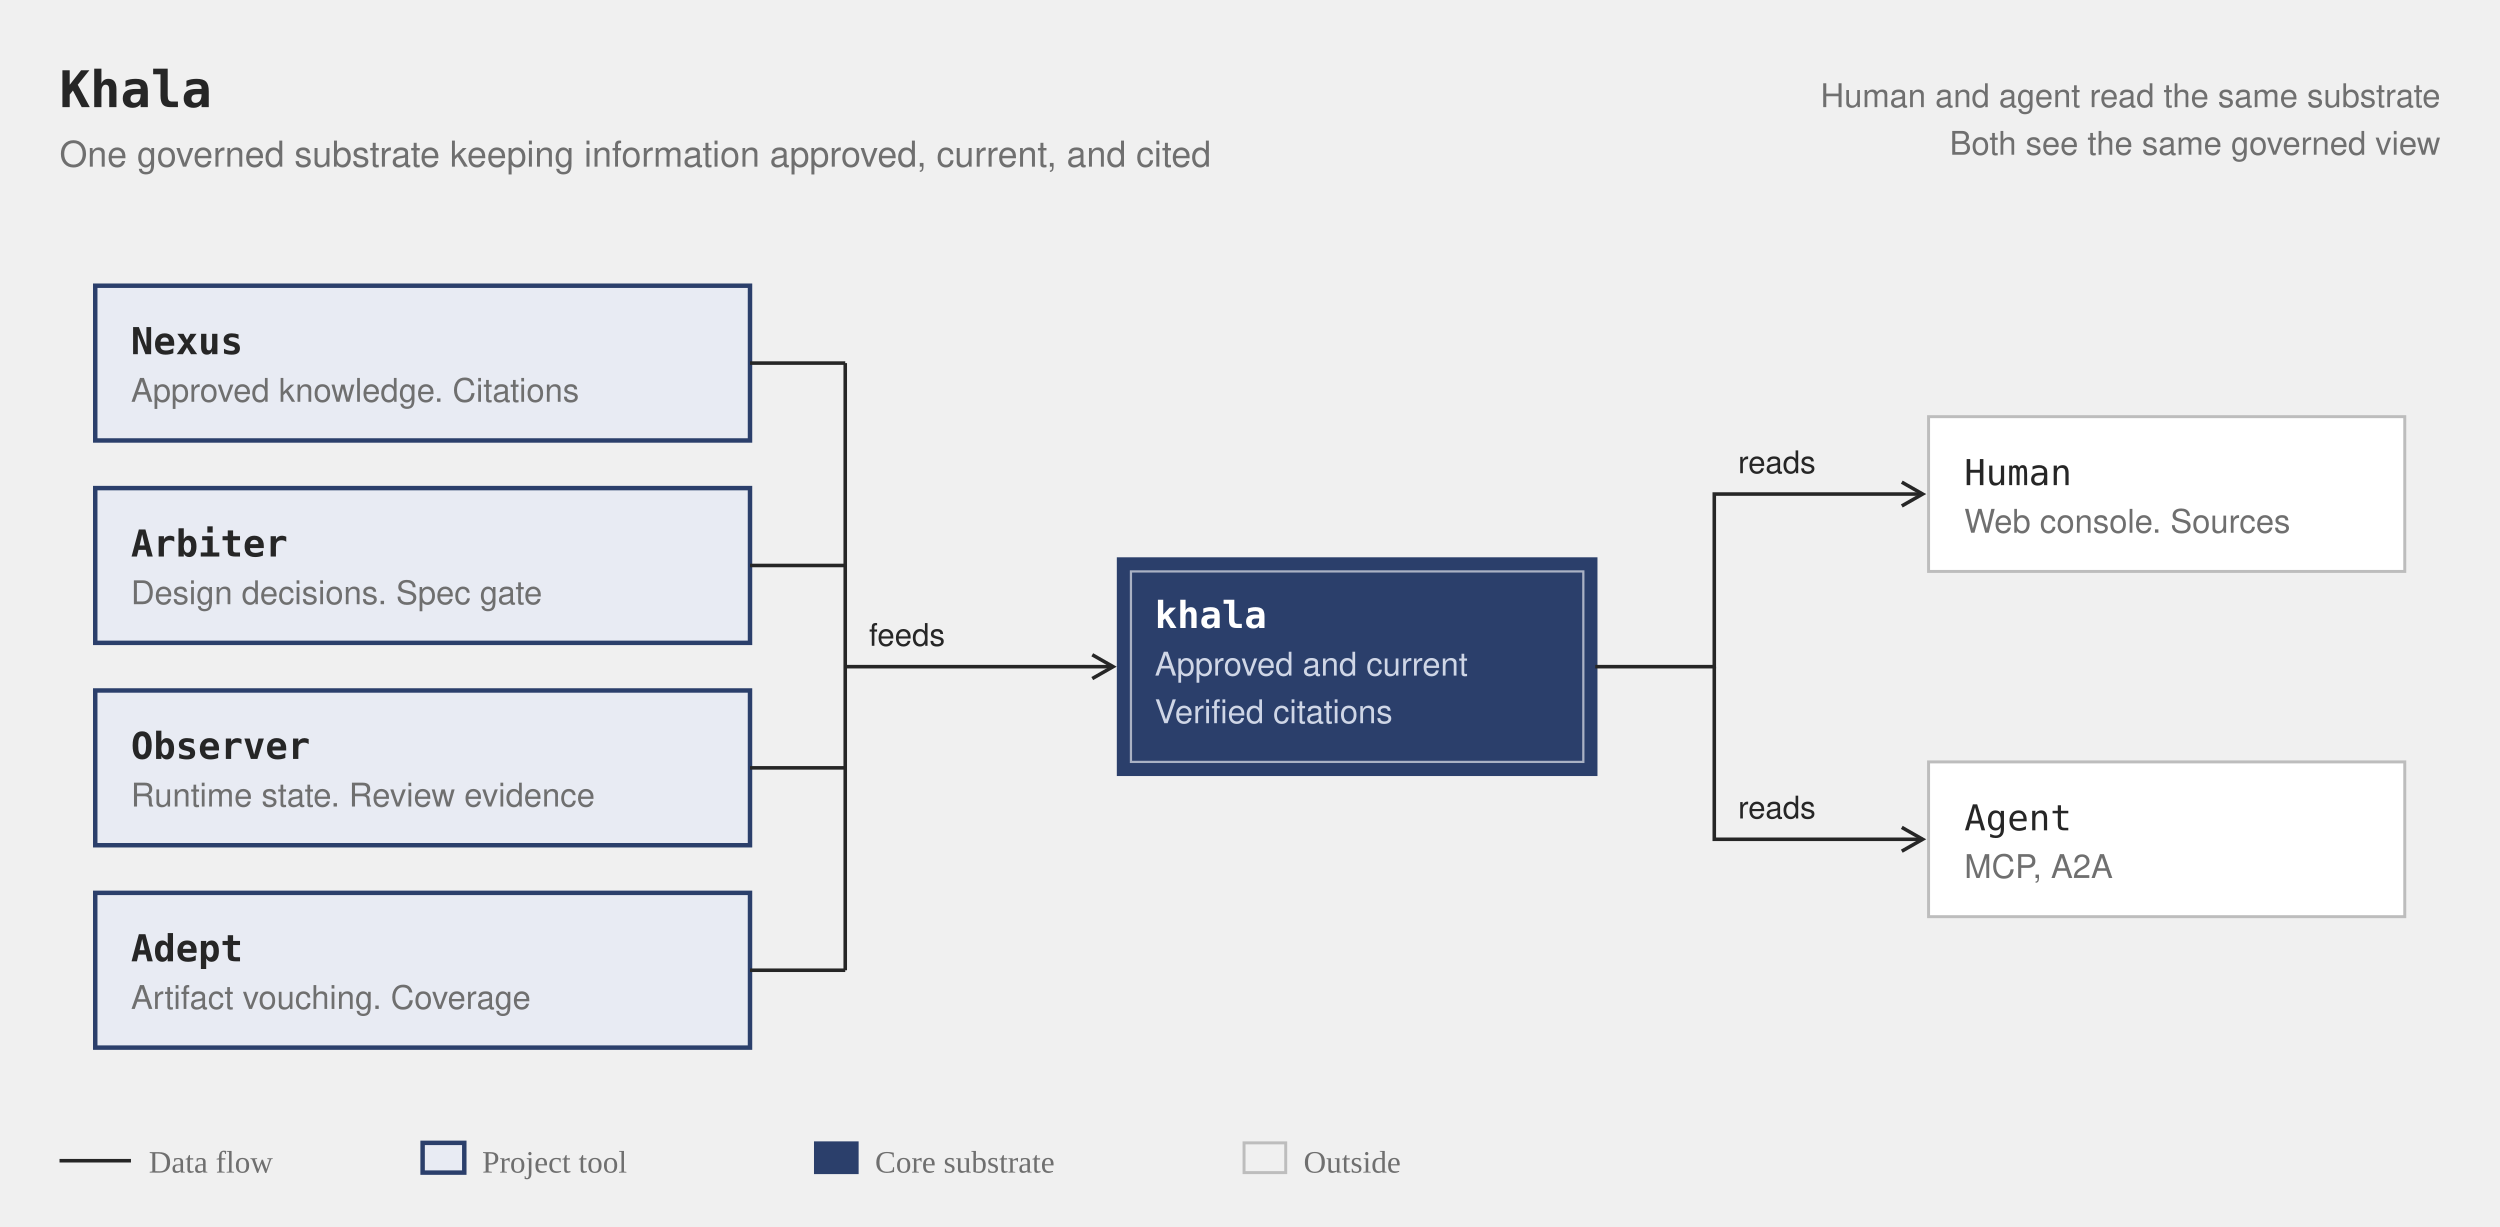
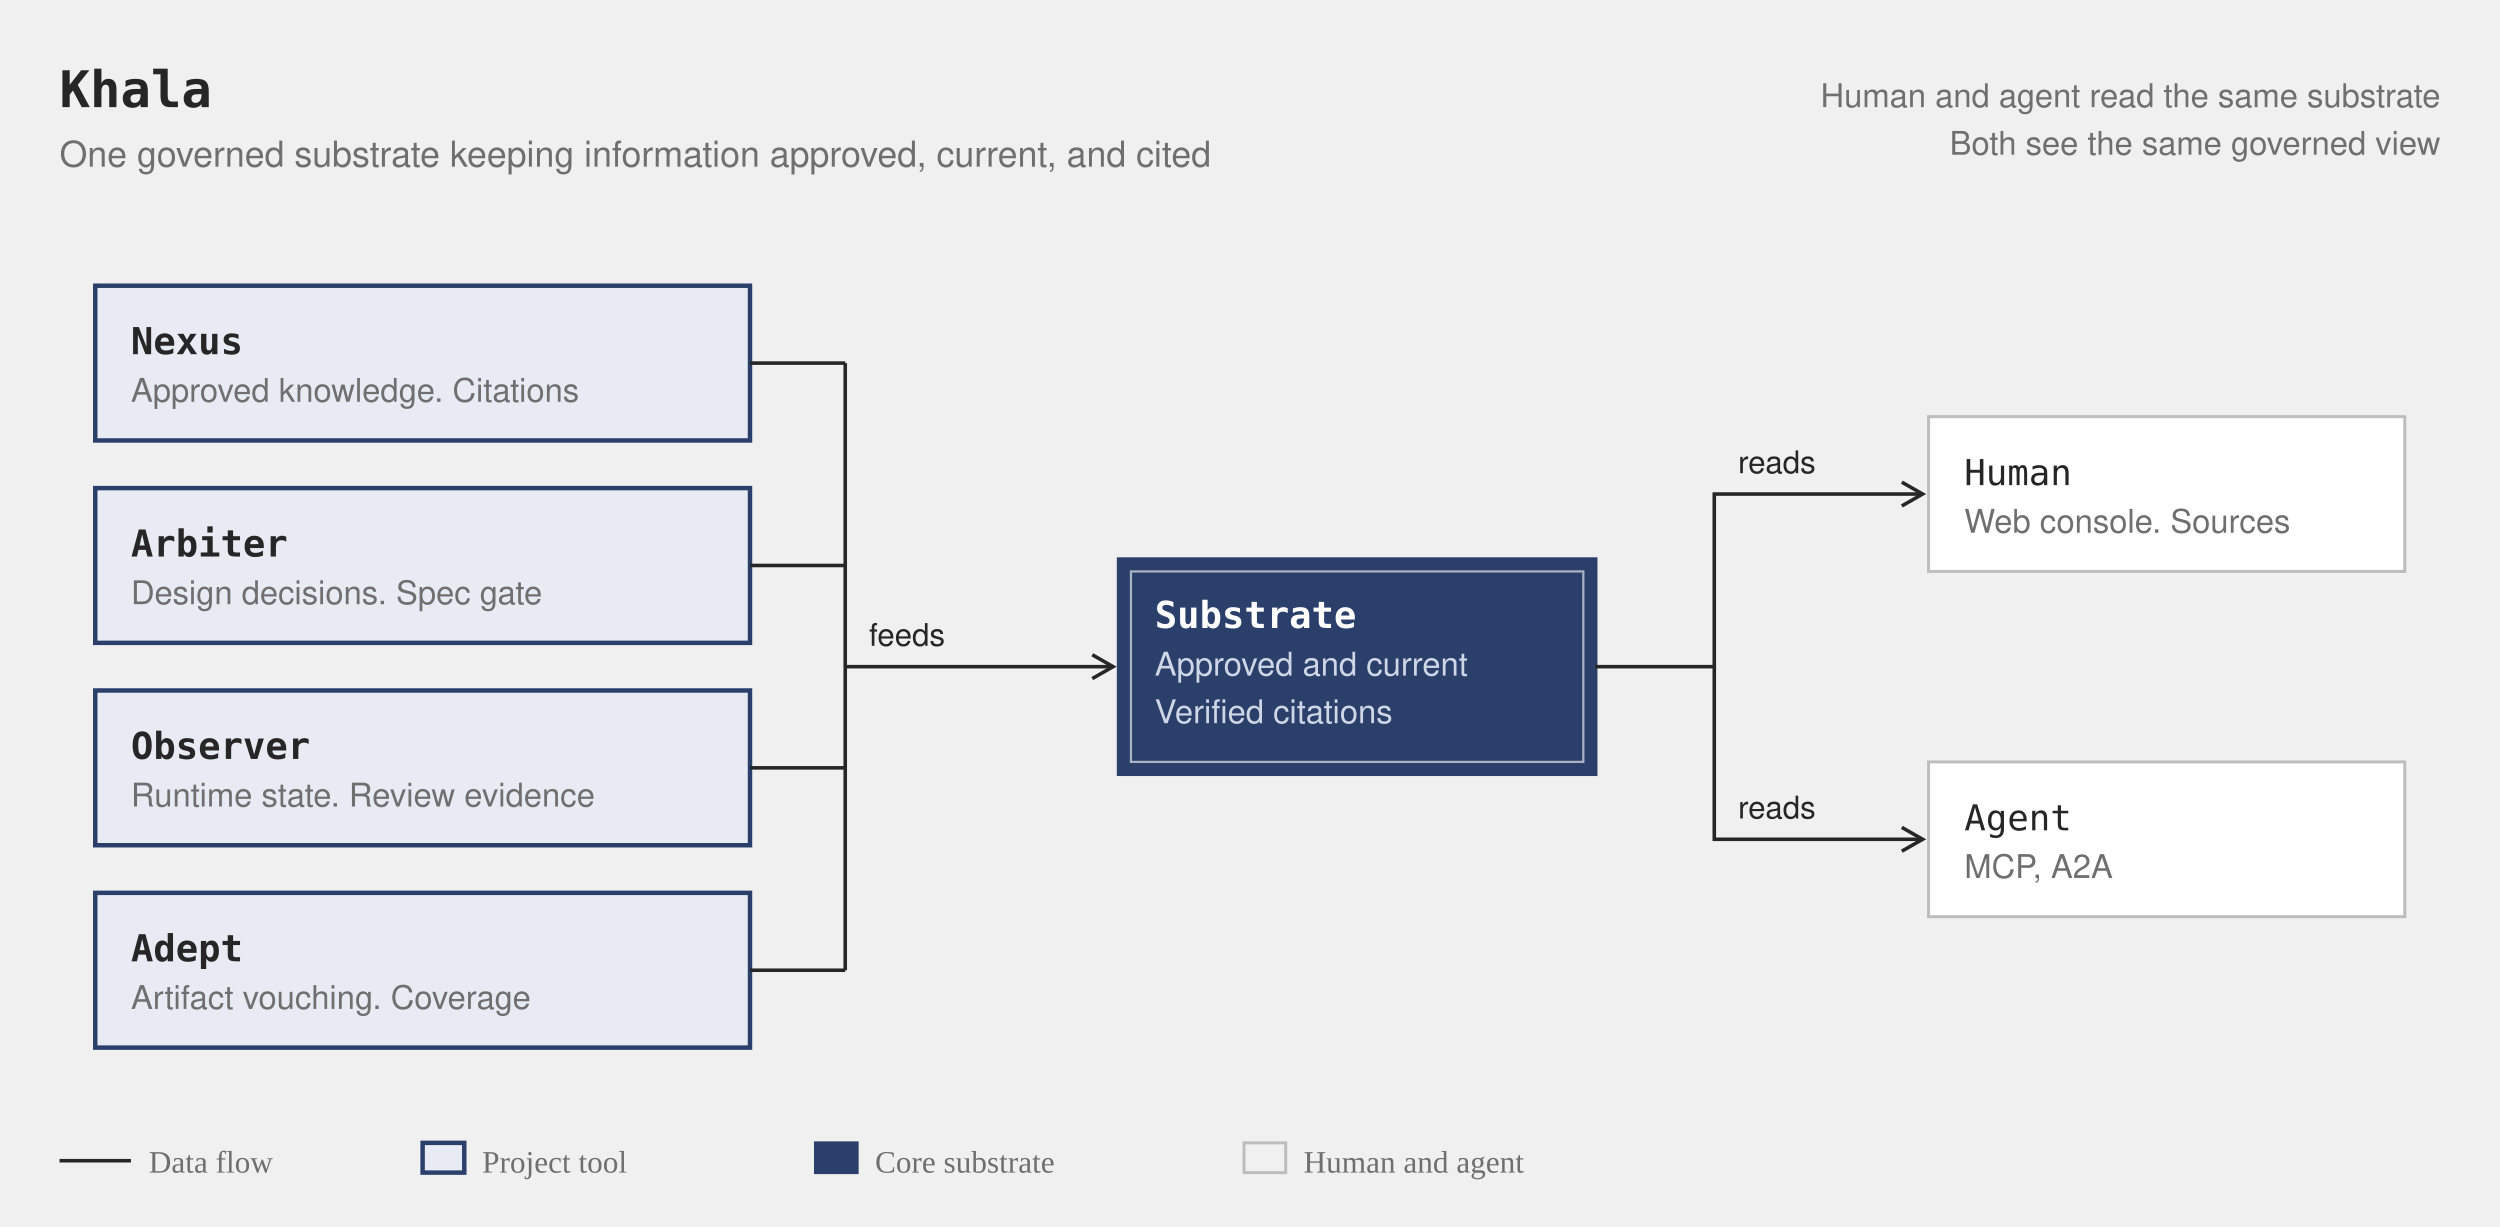
<svg xmlns="http://www.w3.org/2000/svg" width="840" height="412" viewBox="0 0 840 412" role="img" aria-label="One governed substrate keeping information approved, current, and cited">
  <defs>
    <marker id="data" markerUnits="userSpaceOnUse" markerWidth="10" markerHeight="10" refX="8" refY="5" orient="auto">
      <path d="M1,1 L8,5 L1,9" fill="none" stroke="#262626" stroke-width="1.2" />
    </marker>
    <marker id="cmd" markerUnits="userSpaceOnUse" markerWidth="10" markerHeight="10" refX="8" refY="5" orient="auto">
      <path d="M0,1 L9,5 L0,9 Z" fill="#b23a1d" />
    </marker>
  </defs>
  <g font-family="'Helvetica Neue', Helvetica, Arial, 'Apple SD Gothic Neo', 'Malgun Gothic', 'Noto Sans KR', 'Noto Sans CJK KR', sans-serif" fill="#262626">
    <text x="20" y="36" font-size="17" font-weight="700" font-family="Menlo, Consolas, 'DejaVu Sans Mono', monospace">Khala</text>
    <text x="20" y="56" font-size="12" fill="#6f6f6f">One governed substrate keeping information approved, current, and cited</text>
    <text x="820" y="36" font-size="11" fill="#6f6f6f" text-anchor="end">Human and agent read the same substrate</text>
    <text x="820" y="52" font-size="11" fill="#6f6f6f" text-anchor="end">Both see the same governed view</text>
    <rect x="32" y="96" width="220" height="52" fill="#e8ebf3" stroke="#2b3f6b" stroke-width="1.5" />
    <text x="44" y="119" font-size="12.5" font-weight="700" font-family="Menlo, Consolas, 'DejaVu Sans Mono', monospace">Nexus</text>
    <text x="44" y="135" font-size="11" fill="#6f6f6f">Approved knowledge. Citations</text>
    <rect x="32" y="164" width="220" height="52" fill="#e8ebf3" stroke="#2b3f6b" stroke-width="1.5" />
    <text x="44" y="187" font-size="12.5" font-weight="700" font-family="Menlo, Consolas, 'DejaVu Sans Mono', monospace">Arbiter</text>
    <text x="44" y="203" font-size="11" fill="#6f6f6f">Design decisions. Spec gate</text>
    <rect x="32" y="232" width="220" height="52" fill="#e8ebf3" stroke="#2b3f6b" stroke-width="1.5" />
    <text x="44" y="255" font-size="12.5" font-weight="700" font-family="Menlo, Consolas, 'DejaVu Sans Mono', monospace">Observer</text>
    <text x="44" y="271" font-size="11" fill="#6f6f6f">Runtime state. Review evidence</text>
    <rect x="32" y="300" width="220" height="52" fill="#e8ebf3" stroke="#2b3f6b" stroke-width="1.5" />
    <text x="44" y="323" font-size="12.5" font-weight="700" font-family="Menlo, Consolas, 'DejaVu Sans Mono', monospace">Adept</text>
    <text x="44" y="339" font-size="11" fill="#6f6f6f">Artifact vouching. Coverage</text>
    <rect x="376" y="188" width="160" height="72" fill="#2b3f6b" stroke="#2b3f6b" stroke-width="1.5" />
    <rect x="380" y="192" width="152" height="64" fill="none" stroke="#ffffff" stroke-width="0.75" stroke-opacity="0.6" />
-     <text x="388" y="211" font-size="12.5" fill="#ffffff" font-weight="700" font-family="Menlo, Consolas, 'DejaVu Sans Mono', monospace">khala</text>
+     <text x="388" y="211" font-size="12.5" fill="#ffffff" font-weight="700" font-family="Menlo, Consolas, 'DejaVu Sans Mono', monospace">Substrate</text>
    <text x="388" y="227" font-size="11" fill="#cfd6e6">Approved and current</text>
    <text x="388" y="243" font-size="11" fill="#cfd6e6">Verified citations</text>
    <rect x="648" y="140" width="160" height="52" fill="#ffffff" stroke="#bdbdbd" />
    <text x="660" y="163" font-size="12" font-family="Menlo, Consolas, 'DejaVu Sans Mono', monospace">Human</text>
    <text x="660" y="179" font-size="11" fill="#6f6f6f">Web console. Sources</text>
    <rect x="648" y="256" width="160" height="52" fill="#ffffff" stroke="#bdbdbd" />
    <text x="660" y="279" font-size="12" font-family="Menlo, Consolas, 'DejaVu Sans Mono', monospace">Agent</text>
    <text x="660" y="295" font-size="11" fill="#6f6f6f">MCP, A2A</text>
    <g fill="none" stroke="#262626" stroke-width="1.2">
      <path d="M252,122 H284" />
      <path d="M252,190 H284" />
      <path d="M252,258 H284" />
      <path d="M252,326 H284" />
      <path d="M284,122 V326" />
      <path d="M284,224 H374" marker-end="url(#data)" />
      <path d="M536,224 H576 V166 H646" marker-end="url(#data)" />
      <path d="M576,224 V282 H646" marker-end="url(#data)" />
    </g>
    <g font-size="10.5" fill="#262626">
      <text x="292" y="217" font-size="10.5">feeds</text>
      <text x="584" y="159" font-size="10.5">reads</text>
      <text x="584" y="275" font-size="10.5">reads</text>
    </g>
  </g>
  <g font-size="10.5" fill="#6f6f6f">
    <path d="M20,390 H44" fill="none" stroke="#262626" stroke-width="1.2" />
    <text x="50" y="394">Data flow</text>
    <rect x="142" y="384" width="14" height="10" fill="#e8ebf3" stroke="#2b3f6b" stroke-width="1.5" />
    <text x="162" y="394">Project tool</text>
    <rect x="274" y="384" width="14" height="10" fill="#2b3f6b" stroke="#2b3f6b" />
    <text x="294" y="394">Core substrate</text>
    <rect x="418" y="384" width="14" height="10" fill="none" stroke="#bdbdbd" />
-     <text x="438" y="394">Outside</text>
+     <text x="438" y="394">Human and agent</text>
  </g>
</svg>
